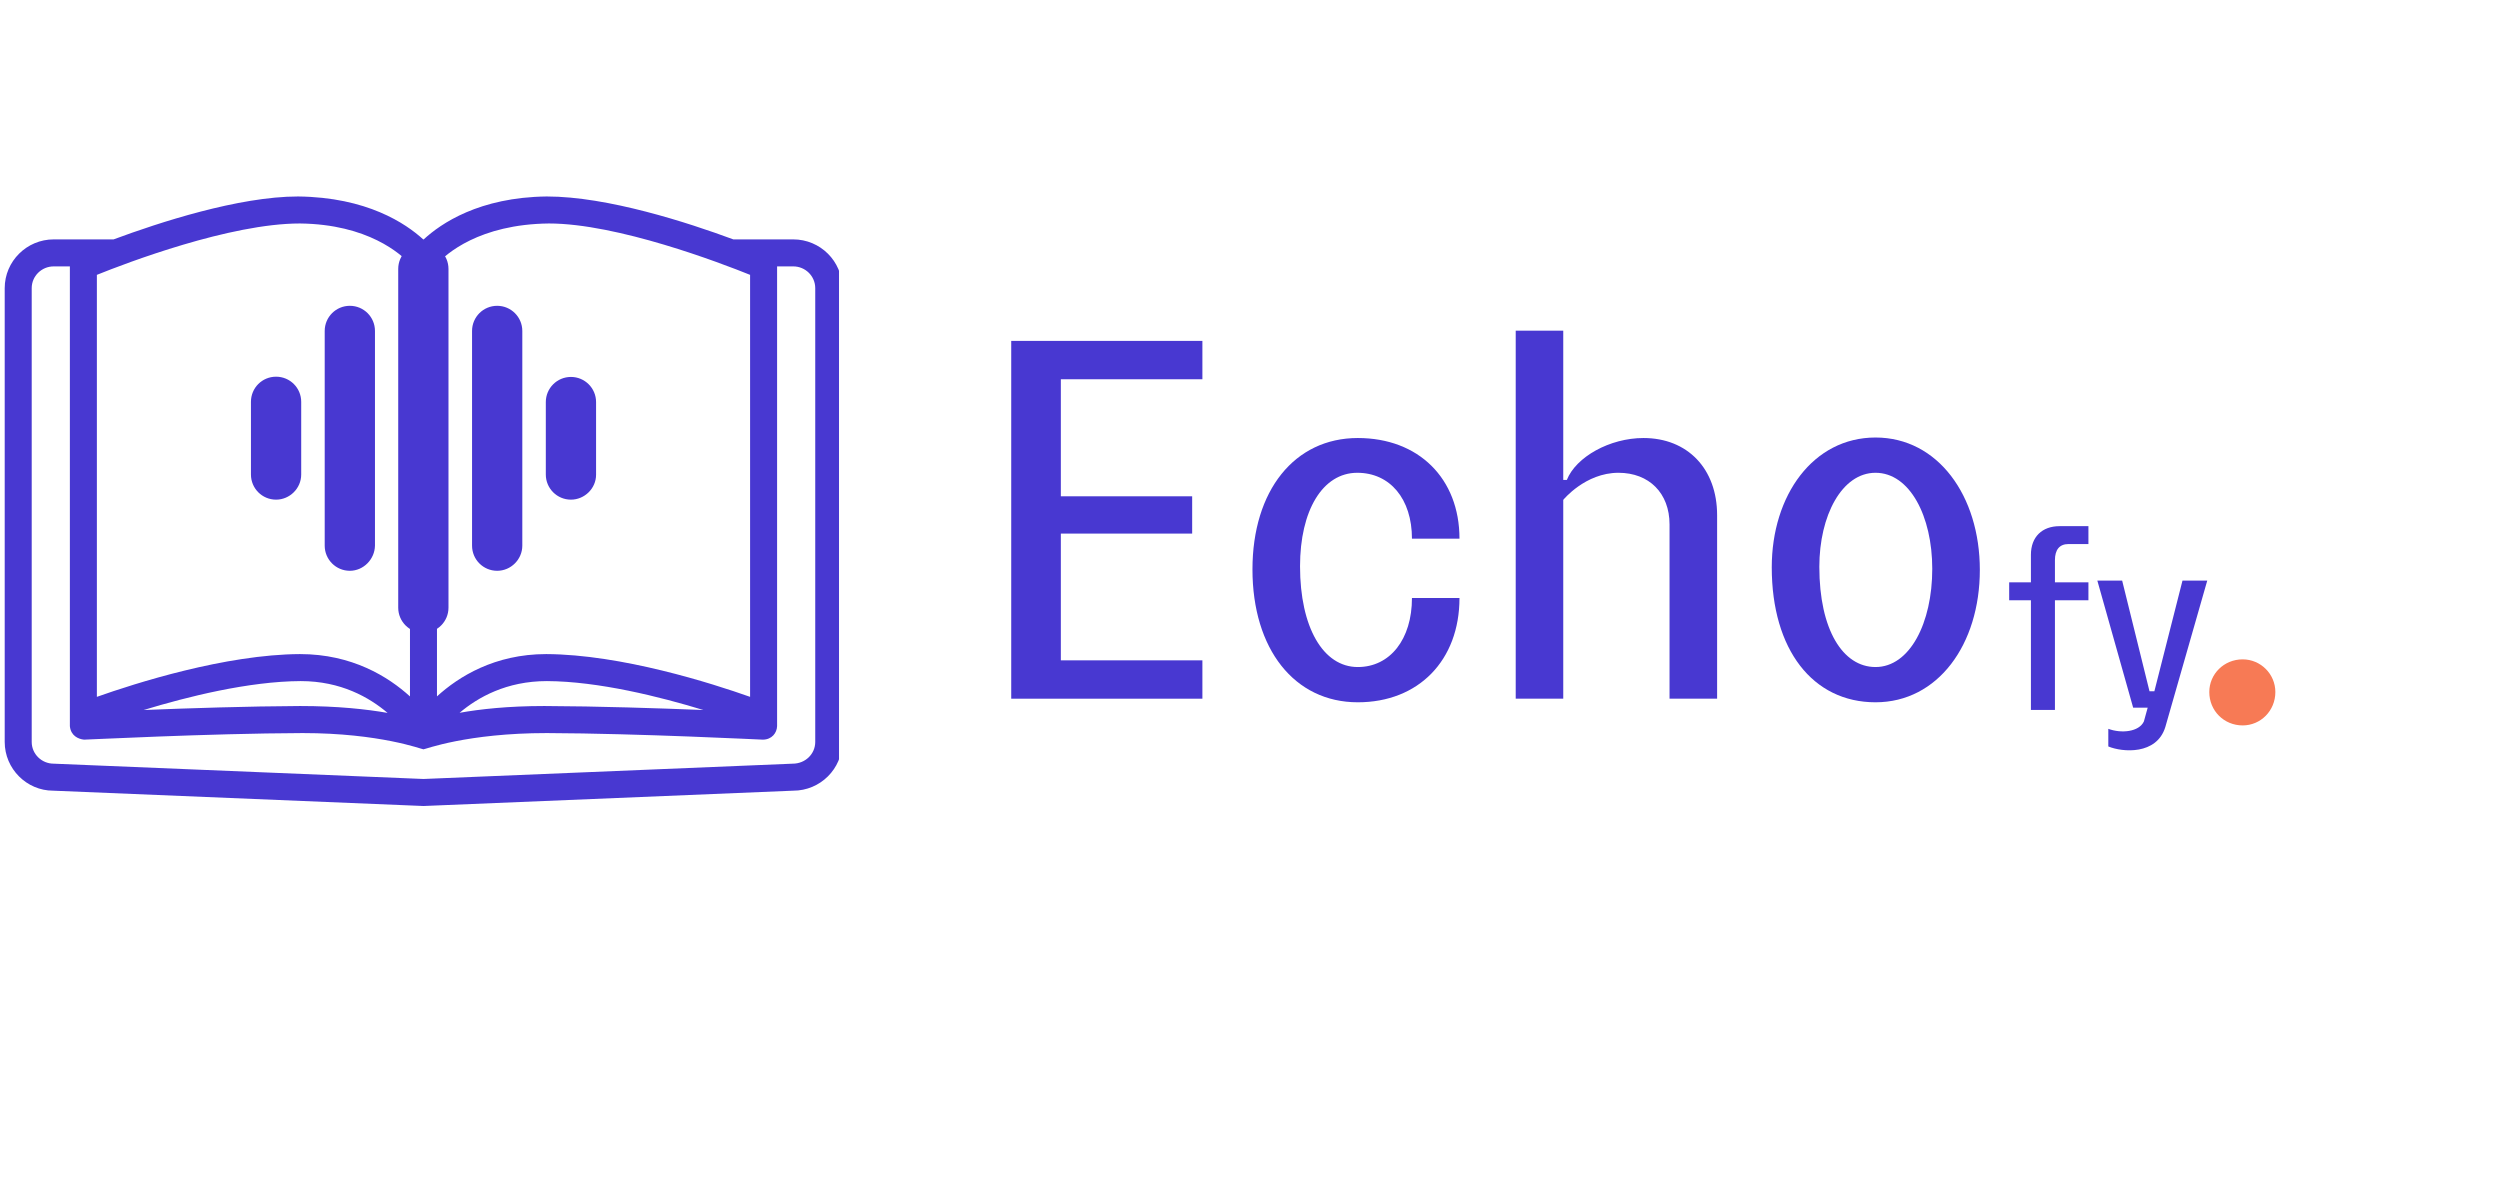
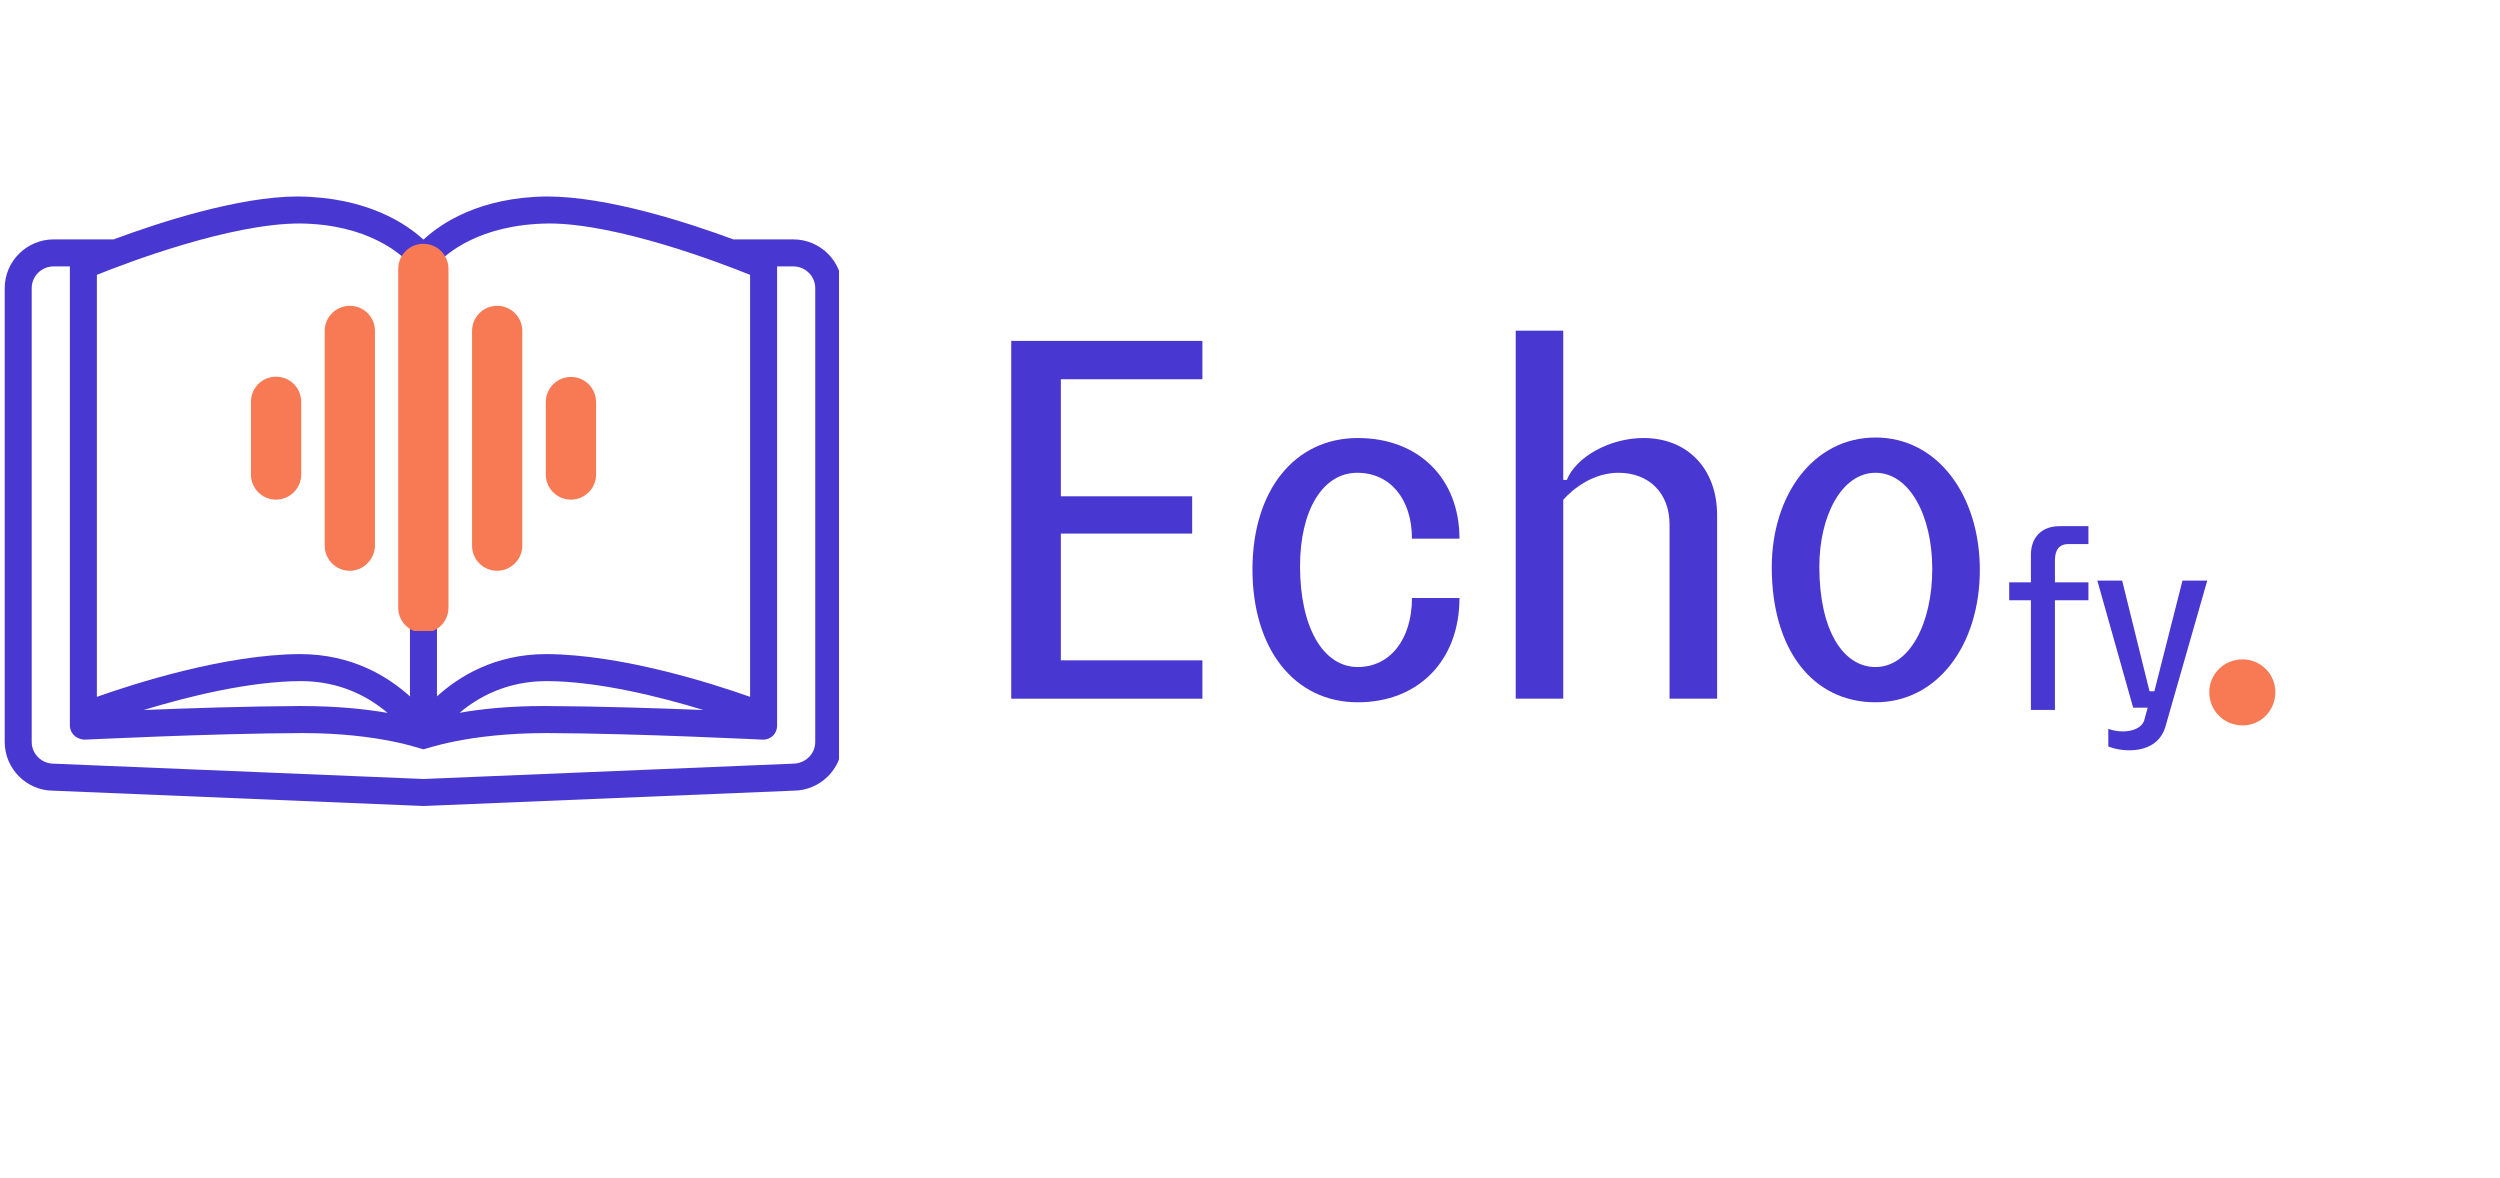
<svg xmlns="http://www.w3.org/2000/svg" width="257" zoomAndPan="magnify" viewBox="0 0 192.75 90.75" height="121" preserveAspectRatio="xMidYMid meet" version="1.0">
  <defs>
    <g />
    <clipPath id="5b363c6408">
      <path d="M 0.363 15.145 L 64.688 15.145 L 64.688 62.262 L 0.363 62.262 Z M 0.363 15.145 " clip-rule="nonzero" />
    </clipPath>
    <clipPath id="1382d1f489">
      <path d="M 30 18.734 L 35 18.734 L 35 48.652 L 30 48.652 Z M 30 18.734 " clip-rule="nonzero" />
    </clipPath>
    <clipPath id="892dbbbbaa">
      <path d="M 19.348 29 L 24 29 L 24 39 L 19.348 39 Z M 19.348 29 " clip-rule="nonzero" />
    </clipPath>
  </defs>
  <g clip-path="url(#5b363c6408)">
    <path fill="#4838d1" d="M 62.855 57.207 C 62.855 58.129 62.094 58.879 61.117 58.879 L 32.652 60.059 L 4.141 58.879 C 3.207 58.879 2.445 58.129 2.445 57.207 L 2.445 22.215 C 2.445 21.289 3.207 20.539 4.141 20.539 L 5.387 20.539 L 5.387 55.988 C 5.457 56.723 6.035 56.984 6.48 57.027 C 6.574 57.039 16.008 56.547 23.332 56.52 C 29.316 56.52 32.516 57.773 32.648 57.773 C 32.785 57.773 35.984 56.52 42.16 56.52 C 49.293 56.547 58.727 57.031 58.82 57.027 C 59.512 57.02 59.895 56.508 59.914 55.988 L 59.914 20.539 L 61.16 20.539 C 62.094 20.539 62.855 21.289 62.855 22.215 Z M 29.883 54.965 C 28.277 54.684 26.051 54.434 23.133 54.434 C 19.145 54.453 14.484 54.605 11.078 54.742 C 14.43 53.719 19.18 52.531 23.184 52.512 C 26.285 52.512 28.477 53.773 29.883 54.965 Z M 7.469 21.191 C 9.754 20.27 17.719 17.23 23.121 17.23 C 28.387 17.289 30.918 19.598 31.609 20.352 L 31.609 53.695 C 29.934 52.172 27.141 50.43 23.129 50.43 C 17.387 50.457 10.422 52.68 7.469 53.727 Z M 54.23 54.742 C 50.801 54.605 46.074 54.449 41.969 54.434 C 39.168 54.434 37.008 54.676 35.434 54.957 C 36.844 53.766 39.047 52.512 42.164 52.512 C 46.145 52.531 50.883 53.719 54.23 54.742 Z M 33.691 20.352 C 34.391 19.59 36.941 17.289 42.32 17.23 C 47.602 17.23 55.547 20.27 57.832 21.191 L 57.832 53.727 C 54.875 52.68 47.906 50.457 42.113 50.43 C 38.141 50.43 35.363 52.168 33.691 53.691 Z M 61.16 18.457 L 56.539 18.457 C 53.023 17.156 46.844 15.148 42.156 15.148 C 36.953 15.207 33.996 17.23 32.668 18.457 L 32.629 18.457 C 31.289 17.234 28.301 15.207 22.98 15.148 C 18.41 15.148 12.258 17.156 8.758 18.457 L 4.141 18.457 C 2.059 18.457 0.363 20.145 0.363 22.215 L 0.363 57.207 C 0.363 59.277 2.059 60.961 4.098 60.961 C 4.098 60.961 32.609 62.141 32.609 62.141 C 32.621 62.141 32.637 62.141 32.652 62.141 C 32.664 62.141 32.68 62.141 32.695 62.141 L 61.16 60.961 C 63.242 60.961 64.938 59.277 64.938 57.207 L 64.938 22.215 C 64.938 20.141 63.242 18.457 61.16 18.457 " fill-opacity="1" fill-rule="nonzero" />
  </g>
  <g clip-path="url(#1382d1f489)">
-     <path fill="#4838d1" d="M 32.641 48.789 C 31.57 48.789 30.703 47.922 30.703 46.852 L 30.703 20.734 C 30.703 19.664 31.57 18.797 32.641 18.797 C 33.715 18.797 34.578 19.664 34.578 20.734 L 34.578 46.852 C 34.578 47.922 33.715 48.789 32.641 48.789 Z M 32.641 48.789 " fill-opacity="1" fill-rule="nonzero" />
+     <path fill="#F77A55" d="M 32.641 48.789 C 31.57 48.789 30.703 47.922 30.703 46.852 L 30.703 20.734 C 30.703 19.664 31.57 18.797 32.641 18.797 C 33.715 18.797 34.578 19.664 34.578 20.734 L 34.578 46.852 C 34.578 47.922 33.715 48.789 32.641 48.789 Z M 32.641 48.789 " fill-opacity="1" fill-rule="nonzero" />
  </g>
-   <path fill="#4838d1" d="M 38.332 44.008 C 37.258 44.008 36.395 43.141 36.395 42.07 L 36.395 25.516 C 36.395 24.445 37.258 23.578 38.332 23.578 C 39.402 23.578 40.27 24.445 40.27 25.516 L 40.27 42.07 C 40.27 43.121 39.402 44.008 38.332 44.008 Z M 38.332 44.008 " fill-opacity="1" fill-rule="nonzero" />
-   <path fill="#4838d1" d="M 44.02 38.523 C 42.949 38.523 42.082 37.656 42.082 36.586 L 42.082 31 C 42.082 29.93 42.949 29.062 44.02 29.062 C 45.09 29.062 45.957 29.93 45.957 31 L 45.957 36.605 C 45.957 37.656 45.07 38.523 44.02 38.523 Z M 44.02 38.523 " fill-opacity="1" fill-rule="nonzero" />
-   <path fill="#4838d1" d="M 26.973 44.008 C 25.902 44.008 25.035 43.141 25.035 42.07 L 25.035 25.516 C 25.035 24.445 25.902 23.578 26.973 23.578 C 28.047 23.578 28.91 24.445 28.91 25.516 L 28.91 42.07 C 28.891 43.121 28.023 44.008 26.973 44.008 Z M 26.973 44.008 " fill-opacity="1" fill-rule="nonzero" />
+   <path fill="#F77A55" d="M 38.332 44.008 C 37.258 44.008 36.395 43.141 36.395 42.07 L 36.395 25.516 C 36.395 24.445 37.258 23.578 38.332 23.578 C 39.402 23.578 40.27 24.445 40.27 25.516 L 40.27 42.07 C 40.27 43.121 39.402 44.008 38.332 44.008 Z M 38.332 44.008 " fill-opacity="1" fill-rule="nonzero" />
+   <path fill="#F77A55" d="M 44.02 38.523 C 42.949 38.523 42.082 37.656 42.082 36.586 L 42.082 31 C 42.082 29.93 42.949 29.062 44.02 29.062 C 45.09 29.062 45.957 29.93 45.957 31 L 45.957 36.605 C 45.957 37.656 45.07 38.523 44.02 38.523 Z M 44.02 38.523 " fill-opacity="1" fill-rule="nonzero" />
+   <path fill="#F77A55" d="M 26.973 44.008 C 25.902 44.008 25.035 43.141 25.035 42.07 L 25.035 25.516 C 25.035 24.445 25.902 23.578 26.973 23.578 C 28.047 23.578 28.91 24.445 28.91 25.516 L 28.91 42.07 C 28.891 43.121 28.023 44.008 26.973 44.008 Z M 26.973 44.008 " fill-opacity="1" fill-rule="nonzero" />
  <g clip-path="url(#892dbbbbaa)">
-     <path fill="#4838d1" d="M 21.285 38.523 C 20.211 38.523 19.348 37.656 19.348 36.586 L 19.348 30.98 C 19.348 29.906 20.211 29.043 21.285 29.043 C 22.355 29.043 23.223 29.906 23.223 30.98 L 23.223 36.586 C 23.223 37.656 22.336 38.523 21.285 38.523 Z M 21.285 38.523 " fill-opacity="1" fill-rule="nonzero" />
+     <path fill="#F77A55" d="M 21.285 38.523 C 20.211 38.523 19.348 37.656 19.348 36.586 L 19.348 30.98 C 19.348 29.906 20.211 29.043 21.285 29.043 C 22.355 29.043 23.223 29.906 23.223 30.98 L 23.223 36.586 C 23.223 37.656 22.336 38.523 21.285 38.523 Z M 21.285 38.523 " fill-opacity="1" fill-rule="nonzero" />
  </g>
  <g fill="#4838d1" fill-opacity="1">
    <g transform="translate(74.81372, 53.86938)">
      <g>
        <path d="M 6.977 -24.629 L 17.891 -24.629 L 17.891 -27.586 L 3.152 -27.586 L 3.152 0 L 17.891 0 L 17.891 -2.957 L 6.977 -2.957 L 6.977 -12.73 L 17.102 -12.73 L 17.102 -15.605 L 6.977 -15.605 Z M 6.977 -24.629 " />
      </g>
    </g>
  </g>
  <g fill="#4838d1" fill-opacity="1">
    <g transform="translate(94.59603, 53.86938)">
      <g>
        <path d="M 10.09 0.277 C 14.777 0.277 17.93 -2.957 17.93 -7.762 L 14.266 -7.762 C 14.266 -4.57 12.57 -2.441 10.09 -2.441 C 7.41 -2.441 5.637 -5.516 5.637 -10.207 C 5.637 -14.504 7.371 -17.418 10.051 -17.418 C 12.57 -17.418 14.266 -15.41 14.266 -12.336 L 17.93 -12.336 C 17.93 -16.984 14.777 -20.098 10.09 -20.098 C 5.203 -20.098 1.969 -16.039 1.969 -9.969 C 1.969 -3.824 5.203 0.277 10.09 0.277 Z M 10.09 0.277 " />
      </g>
    </g>
  </g>
  <g fill="#4838d1" fill-opacity="1">
    <g transform="translate(114.2995, 53.86938)">
      <g>
        <path d="M 18.09 0 L 18.09 -14.148 C 18.09 -17.734 15.805 -20.098 12.414 -20.098 C 9.812 -20.098 7.211 -18.641 6.504 -16.867 L 6.227 -16.867 L 6.227 -28.375 L 2.562 -28.375 L 2.562 0 L 6.227 0 L 6.227 -15.328 C 6.227 -15.328 7.922 -17.418 10.484 -17.418 C 12.848 -17.418 14.422 -15.844 14.422 -13.438 L 14.422 0 Z M 18.09 0 " />
      </g>
    </g>
  </g>
  <g fill="#4838d1" fill-opacity="1">
    <g transform="translate(134.6335, 53.86938)">
      <g>
        <path d="M 9.969 0.277 C 14.777 0.277 18.012 -4.176 18.012 -9.93 C 18.012 -15.645 14.777 -20.137 9.969 -20.137 C 5.164 -20.137 1.969 -15.684 1.969 -10.129 C 1.969 -3.785 5.125 0.277 9.969 0.277 Z M 9.969 -2.441 C 7.449 -2.441 5.637 -5.32 5.637 -10.168 C 5.637 -14.109 7.371 -17.418 9.969 -17.418 C 12.609 -17.418 14.344 -14.07 14.344 -10.012 C 14.344 -5.832 12.609 -2.441 9.969 -2.441 Z M 9.969 -2.441 " />
      </g>
    </g>
  </g>
  <g fill="#4838d1" fill-opacity="1">
    <g transform="translate(154.5914, 54.73524)">
      <g>
        <path d="M 4.887 -12.789 L 6.426 -12.789 L 6.426 -14.168 L 4.199 -14.168 C 2.859 -14.168 1.992 -13.344 1.992 -11.961 L 1.992 -9.836 L 0.316 -9.836 L 0.316 -8.453 L 1.992 -8.453 L 1.992 0 L 3.844 0 L 3.844 -8.453 L 6.426 -8.453 L 6.426 -9.836 L 3.844 -9.836 L 3.844 -11.547 C 3.844 -12.355 4.199 -12.789 4.887 -12.789 Z M 4.887 -12.789 " />
      </g>
    </g>
  </g>
  <g fill="#4838d1" fill-opacity="1">
    <g transform="translate(161.489, 54.73524)">
      <g>
        <path d="M 8.691 -9.973 L 6.781 -9.973 L 4.613 -1.438 L 4.238 -1.438 L 2.129 -9.973 L 0.215 -9.973 L 2.977 -0.176 L 4.098 -0.176 L 3.805 0.887 C 3.43 1.695 2.07 1.832 1.062 1.457 L 1.062 2.816 C 2.148 3.27 4.789 3.488 5.457 1.32 Z M 8.691 -9.973 " />
      </g>
    </g>
  </g>
  <g fill="#f77a55" fill-opacity="1">
    <g transform="translate(169.4303, 55.64873)">
      <g>
        <path d="M 3.48 0.281 C 4.867 0.281 6 -0.848 6 -2.293 C 6 -3.68 4.867 -4.812 3.48 -4.812 C 2.039 -4.812 0.906 -3.68 0.906 -2.293 C 0.906 -0.848 2.039 0.281 3.48 0.281 Z M 3.48 0.281 " />
      </g>
    </g>
  </g>
</svg>
